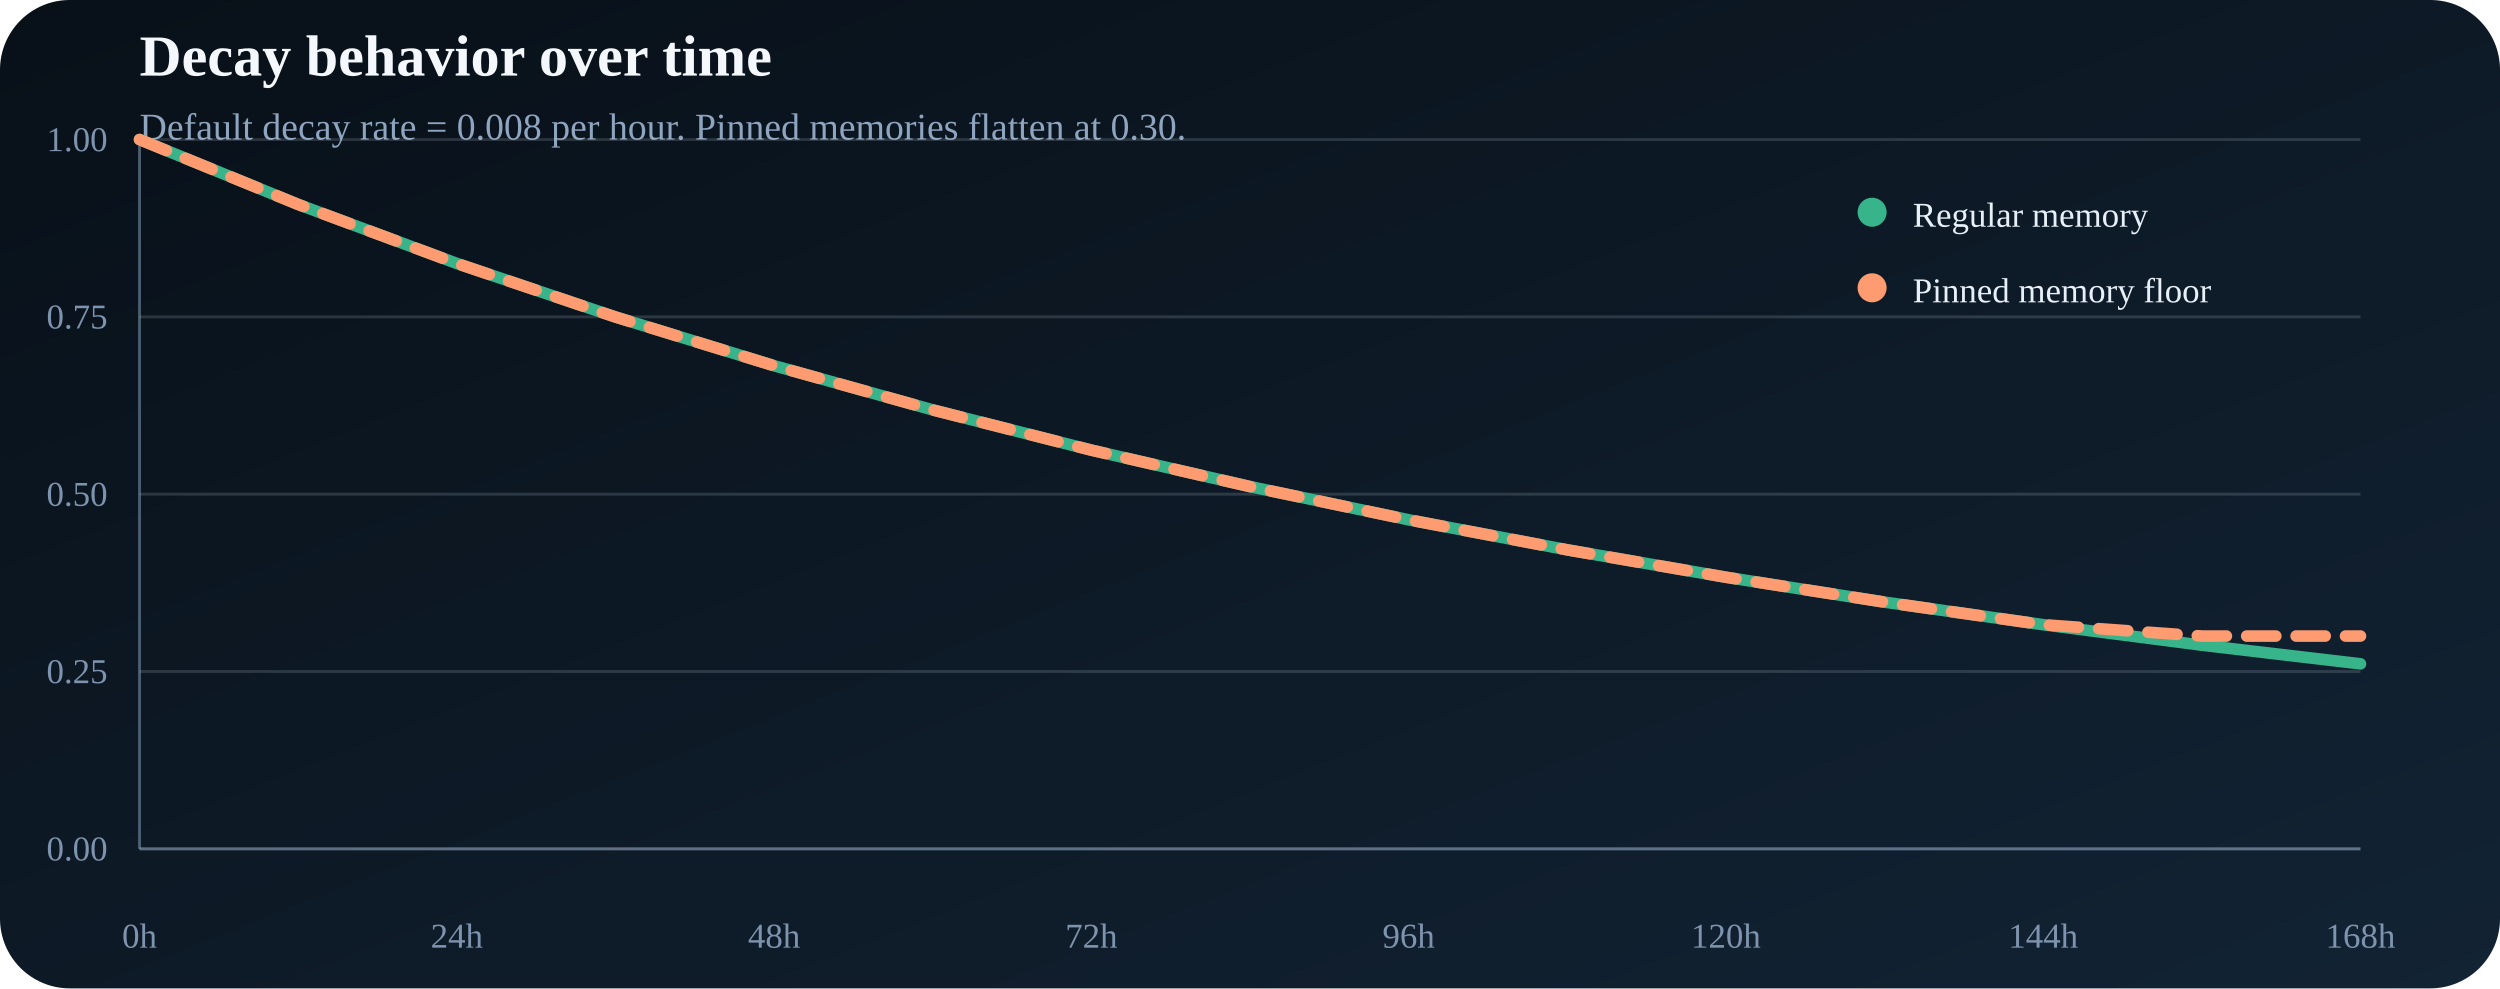
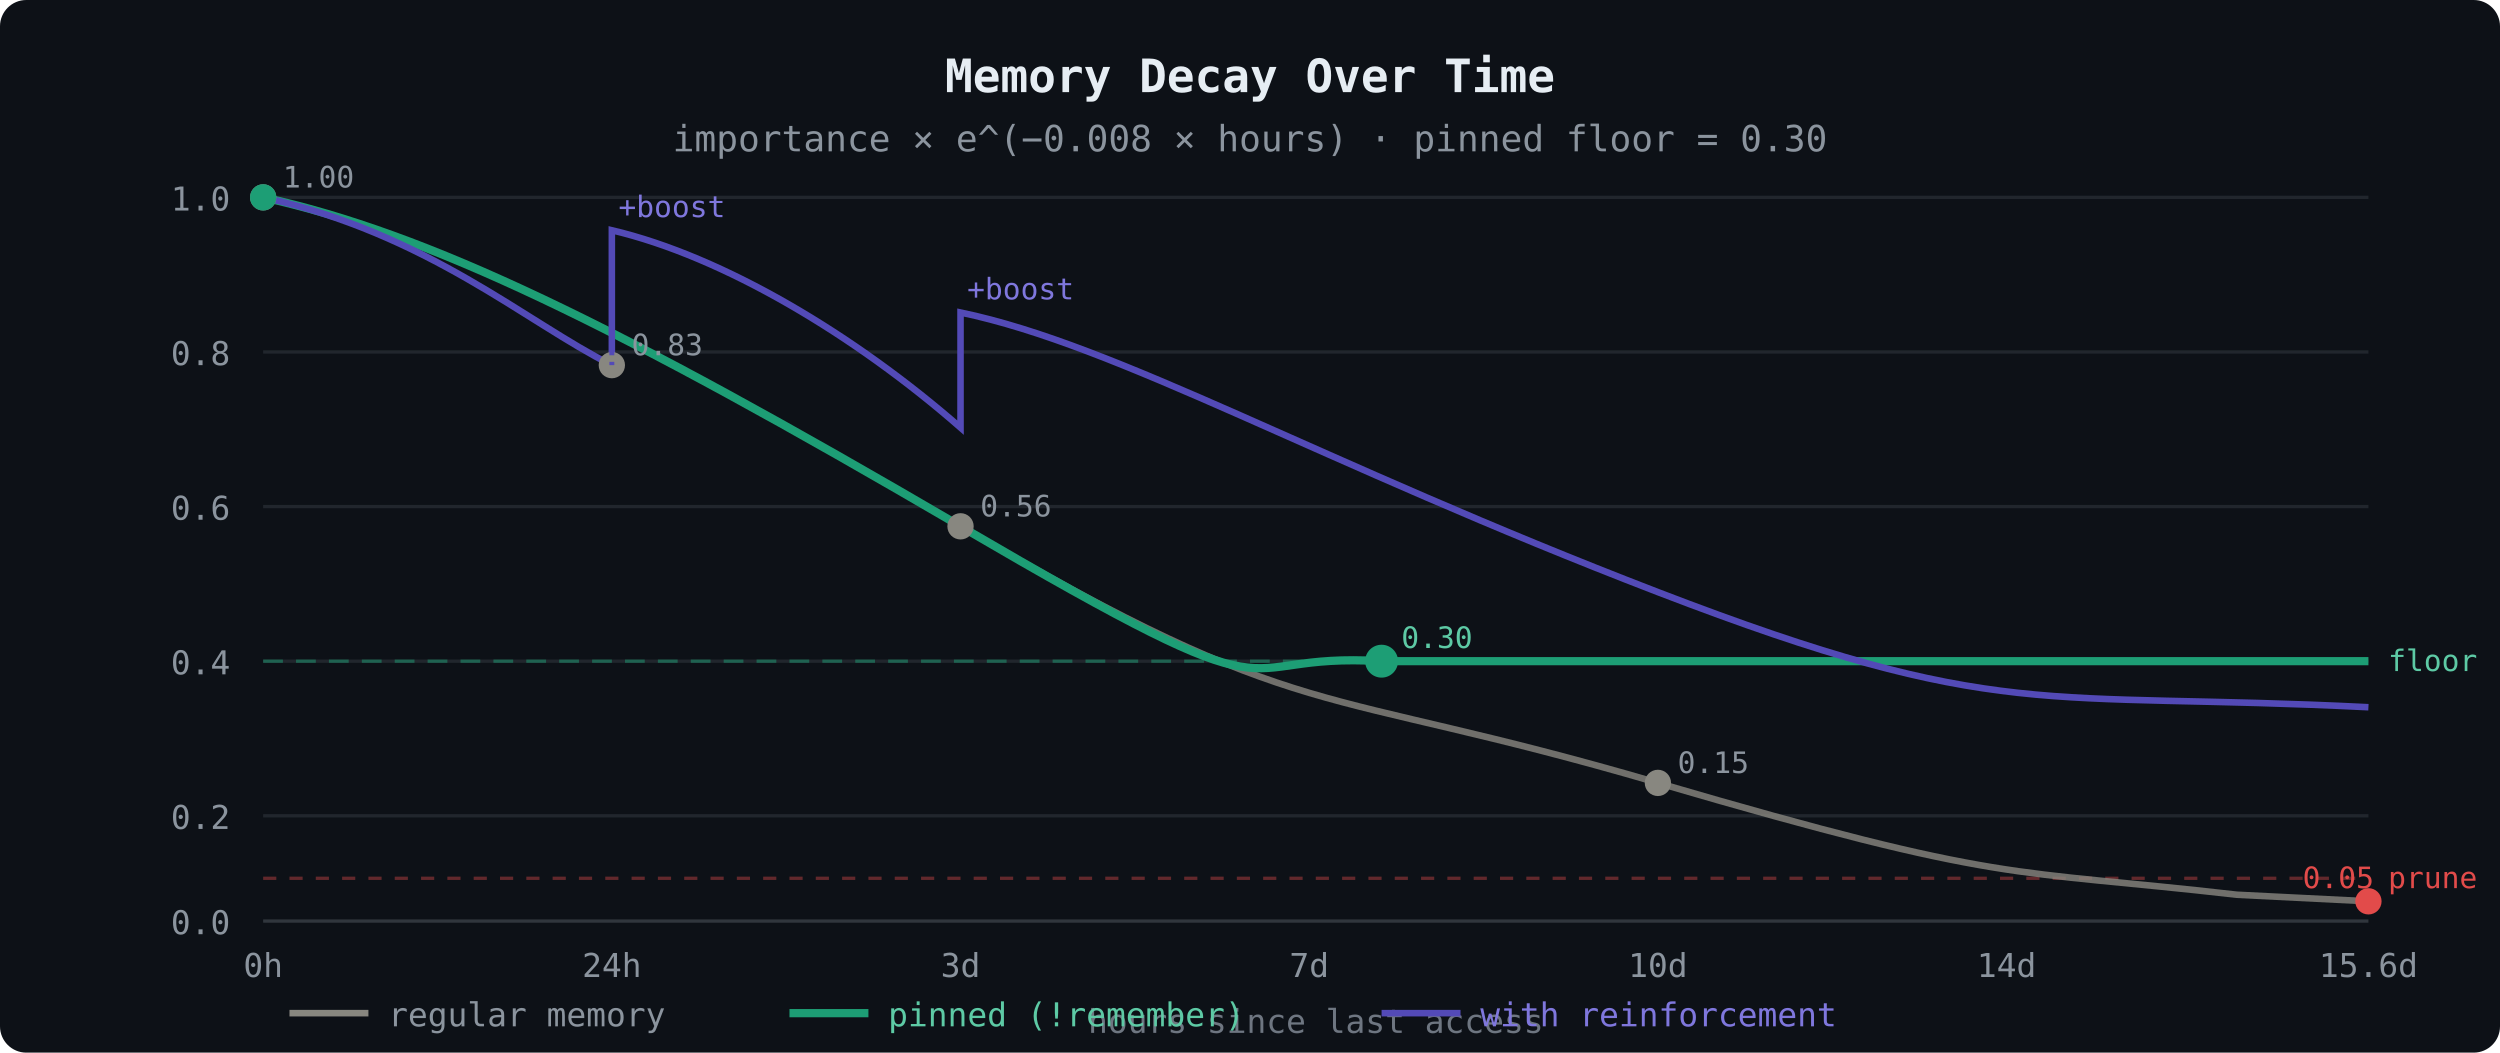
- <svg xmlns="http://www.w3.org/2000/svg" width="860" height="340" viewBox="0 0 860 340">
-   <defs>
-     <linearGradient id="bg" x1="0%" y1="0%" x2="100%" y2="100%">
-       <stop offset="0%" stop-color="#081018" />
-       <stop offset="100%" stop-color="#122334" />
-     </linearGradient>
-   </defs>
-   <rect width="860" height="340" rx="24" fill="url(#bg)" />
-   <text x="48" y="26" fill="#f4f8fc" font-size="20" font-weight="700">Decay behavior over time</text>
-   <text x="48" y="48" fill="#8ea4bf" font-size="13">Default decay rate = 0.008 per hour. Pinned memories flatten at 0.30.</text>
-   <line x1="48" y1="292.0" x2="812" y2="292.0" stroke="#d7e3f1" stroke-opacity="0.16" />
-   <line x1="48" y1="231.0" x2="812" y2="231.0" stroke="#d7e3f1" stroke-opacity="0.16" />
-   <line x1="48" y1="170.0" x2="812" y2="170.0" stroke="#d7e3f1" stroke-opacity="0.16" />
-   <line x1="48" y1="109.0" x2="812" y2="109.0" stroke="#d7e3f1" stroke-opacity="0.16" />
-   <line x1="48" y1="48.0" x2="812" y2="48.0" stroke="#d7e3f1" stroke-opacity="0.16" />
-   <line x1="48" y1="292" x2="812" y2="292" stroke="#8ea4bf" stroke-opacity="0.5" />
-   <line x1="48" y1="48" x2="48" y2="292" stroke="#8ea4bf" stroke-opacity="0.5" />
-   <path d="M 48.0 48.0 L 102.57 70.33 L 157.14 90.63 L 211.71 109.05 L 266.29 125.81 L 320.86 141.01 L 375.43 154.85 L 430.0 167.39 L 484.57 178.81 L 539.14 189.15 L 593.71 198.57 L 648.29 207.14 L 702.86 214.9 L 757.43 221.95 L 812.0 228.36" fill="none" stroke="#38b48b" stroke-width="4" stroke-linecap="round" />
-   <path d="M 48.0 48.0 L 102.57 70.33 L 157.14 90.63 L 211.71 109.05 L 266.29 125.81 L 320.86 141.01 L 375.43 154.85 L 430.0 167.39 L 484.57 178.81 L 539.14 189.15 L 593.71 198.57 L 648.29 207.14 L 702.86 214.9 L 757.43 218.8 L 812.0 218.8" fill="none" stroke="#ff9b71" stroke-width="4" stroke-linecap="round" stroke-dasharray="10 7" />
-   <circle cx="644" cy="73" r="5" fill="#38b48b" />
-   <text x="658" y="78" fill="#e7f0f8" font-size="12">Regular memory</text>
-   <circle cx="644" cy="99" r="5" fill="#ff9b71" />
-   <text x="658" y="104" fill="#e7f0f8" font-size="12">Pinned memory floor</text>
-   <text x="48.0" y="326" text-anchor="middle" fill="#7e93ad" font-size="12">0h</text>
-   <text x="157.14" y="326" text-anchor="middle" fill="#7e93ad" font-size="12">24h</text>
-   <text x="266.29" y="326" text-anchor="middle" fill="#7e93ad" font-size="12">48h</text>
-   <text x="375.43" y="326" text-anchor="middle" fill="#7e93ad" font-size="12">72h</text>
-   <text x="484.57" y="326" text-anchor="middle" fill="#7e93ad" font-size="12">96h</text>
-   <text x="593.71" y="326" text-anchor="middle" fill="#7e93ad" font-size="12">120h</text>
-   <text x="702.86" y="326" text-anchor="middle" fill="#7e93ad" font-size="12">144h</text>
-   <text x="812.0" y="326" text-anchor="middle" fill="#7e93ad" font-size="12">168h</text>
-   <text x="16" y="296.0" fill="#7e93ad" font-size="12">0.00</text>
-   <text x="16" y="235.0" fill="#7e93ad" font-size="12">0.25</text>
-   <text x="16" y="174.0" fill="#7e93ad" font-size="12">0.50</text>
-   <text x="16" y="113.0" fill="#7e93ad" font-size="12">0.75</text>
-   <text x="16" y="52.0" fill="#7e93ad" font-size="12">1.00</text>
+ <svg xmlns="http://www.w3.org/2000/svg" viewBox="0 0 760 320" font-family="ui-monospace,SFMono-Regular,Menlo,monospace">
+   <rect width="760" height="320" fill="#0d1117" rx="8" />
+   <text x="380" y="28" text-anchor="middle" fill="#e6edf3" font-size="14" font-weight="600">Memory Decay Over Time</text>
+   <text x="380" y="46" text-anchor="middle" fill="#8b949e" font-size="11">importance × e^(−0.008 × hours)  ·  pinned floor = 0.30</text>
+   <line x1="80" y1="60" x2="720" y2="60" stroke="#21262d" stroke-width="1" />
+   <line x1="80" y1="107" x2="720" y2="107" stroke="#21262d" stroke-width="1" />
+   <line x1="80" y1="154" x2="720" y2="154" stroke="#21262d" stroke-width="1" />
+   <line x1="80" y1="201" x2="720" y2="201" stroke="#21262d" stroke-width="1" />
+   <line x1="80" y1="248" x2="720" y2="248" stroke="#21262d" stroke-width="1" />
+   <line x1="80" y1="280" x2="720" y2="280" stroke="#30363d" stroke-width="1" />
+   <text x="70" y="64" text-anchor="end" fill="#8b949e" font-size="10">1.0</text>
+   <text x="70" y="111" text-anchor="end" fill="#8b949e" font-size="10">0.8</text>
+   <text x="70" y="158" text-anchor="end" fill="#8b949e" font-size="10">0.6</text>
+   <text x="70" y="205" text-anchor="end" fill="#8b949e" font-size="10">0.4</text>
+   <text x="70" y="252" text-anchor="end" fill="#8b949e" font-size="10">0.2</text>
+   <text x="70" y="284" text-anchor="end" fill="#8b949e" font-size="10">0.0</text>
+   <text x="80" y="297" text-anchor="middle" fill="#8b949e" font-size="10">0h</text>
+   <text x="186" y="297" text-anchor="middle" fill="#8b949e" font-size="10">24h</text>
+   <text x="292" y="297" text-anchor="middle" fill="#8b949e" font-size="10">3d</text>
+   <text x="398" y="297" text-anchor="middle" fill="#8b949e" font-size="10">7d</text>
+   <text x="504" y="297" text-anchor="middle" fill="#8b949e" font-size="10">10d</text>
+   <text x="610" y="297" text-anchor="middle" fill="#8b949e" font-size="10">14d</text>
+   <text x="720" y="297" text-anchor="middle" fill="#8b949e" font-size="10">15.6d</text>
+   <text x="400" y="314" text-anchor="middle" fill="#6e7681" font-size="10">hours since last access</text>
+   <line x1="80" y1="201" x2="720" y2="201" stroke="#1D9E75" stroke-width="1" stroke-dasharray="6 4" opacity="0.5" />
+   <text x="726" y="204" fill="#5DCAA5" font-size="9">floor</text>
+   <line x1="80" y1="267" x2="720" y2="267" stroke="#E24B4A" stroke-width="1" stroke-dasharray="4 4" opacity="0.4" />
+   <text x="726" y="270" fill="#E24B4A" font-size="9">prune</text>
+   <path d="M80,60 C130,71 186,98 292,160 S398,207 504,238 S610,264 680,272 L720,274" fill="none" stroke="#888780" stroke-width="2" opacity="0.8" />
+   <path d="M80,60 C130,71 186,98 292,160 S370,198 420,201 L720,201" fill="none" stroke="#1D9E75" stroke-width="2.5" />
+   <path d="M80,60 C130,71 160,98 186,111 L186,70 C220,78 260,102 292,130 L292,95 C340,105 400,140 504,180 S620,210 720,215" fill="none" stroke="#534AB7" stroke-width="2" stroke-dasharray="none" />
+   <circle cx="80" cy="60" r="4" fill="#888780" />
+   <circle cx="186" cy="111" r="4" fill="#888780" />
+   <circle cx="292" cy="160" r="4" fill="#888780" />
+   <circle cx="504" cy="238" r="4" fill="#888780" />
+   <circle cx="720" cy="274" r="4" fill="#E24B4A" />
+   <circle cx="80" cy="60" r="4" fill="#1D9E75" />
+   <circle cx="420" cy="201" r="5" fill="#1D9E75" />
+   <line x1="186" y1="70" x2="186" y2="111" stroke="#534AB7" stroke-width="1.5" stroke-dasharray="3 2" />
+   <text x="188" y="66" fill="#7F77DD" font-size="9">+boost</text>
+   <line x1="292" y1="95" x2="292" y2="130" stroke="#534AB7" stroke-width="1.5" stroke-dasharray="3 2" />
+   <text x="294" y="91" fill="#7F77DD" font-size="9">+boost</text>
+   <text x="86" y="57" fill="#8b949e" font-size="9">1.00</text>
+   <text x="192" y="108" fill="#8b949e" font-size="9">0.83</text>
+   <text x="298" y="157" fill="#8b949e" font-size="9">0.56</text>
+   <text x="510" y="235" fill="#8b949e" font-size="9">0.15</text>
+   <text x="700" y="270" fill="#E24B4A" font-size="9">0.05</text>
+   <text x="426" y="197" fill="#5DCAA5" font-size="9">0.30</text>
+   <line x1="88" y1="308" x2="112" y2="308" stroke="#888780" stroke-width="2" />
+   <text x="118" y="312" fill="#8b949e" font-size="10">regular memory</text>
+   <line x1="240" y1="308" x2="264" y2="308" stroke="#1D9E75" stroke-width="2.5" />
+   <text x="270" y="312" fill="#5DCAA5" font-size="10">pinned (!remember)</text>
+   <line x1="420" y1="308" x2="444" y2="308" stroke="#534AB7" stroke-width="2" />
+   <text x="450" y="312" fill="#7F77DD" font-size="10">with reinforcement</text>
</svg>
